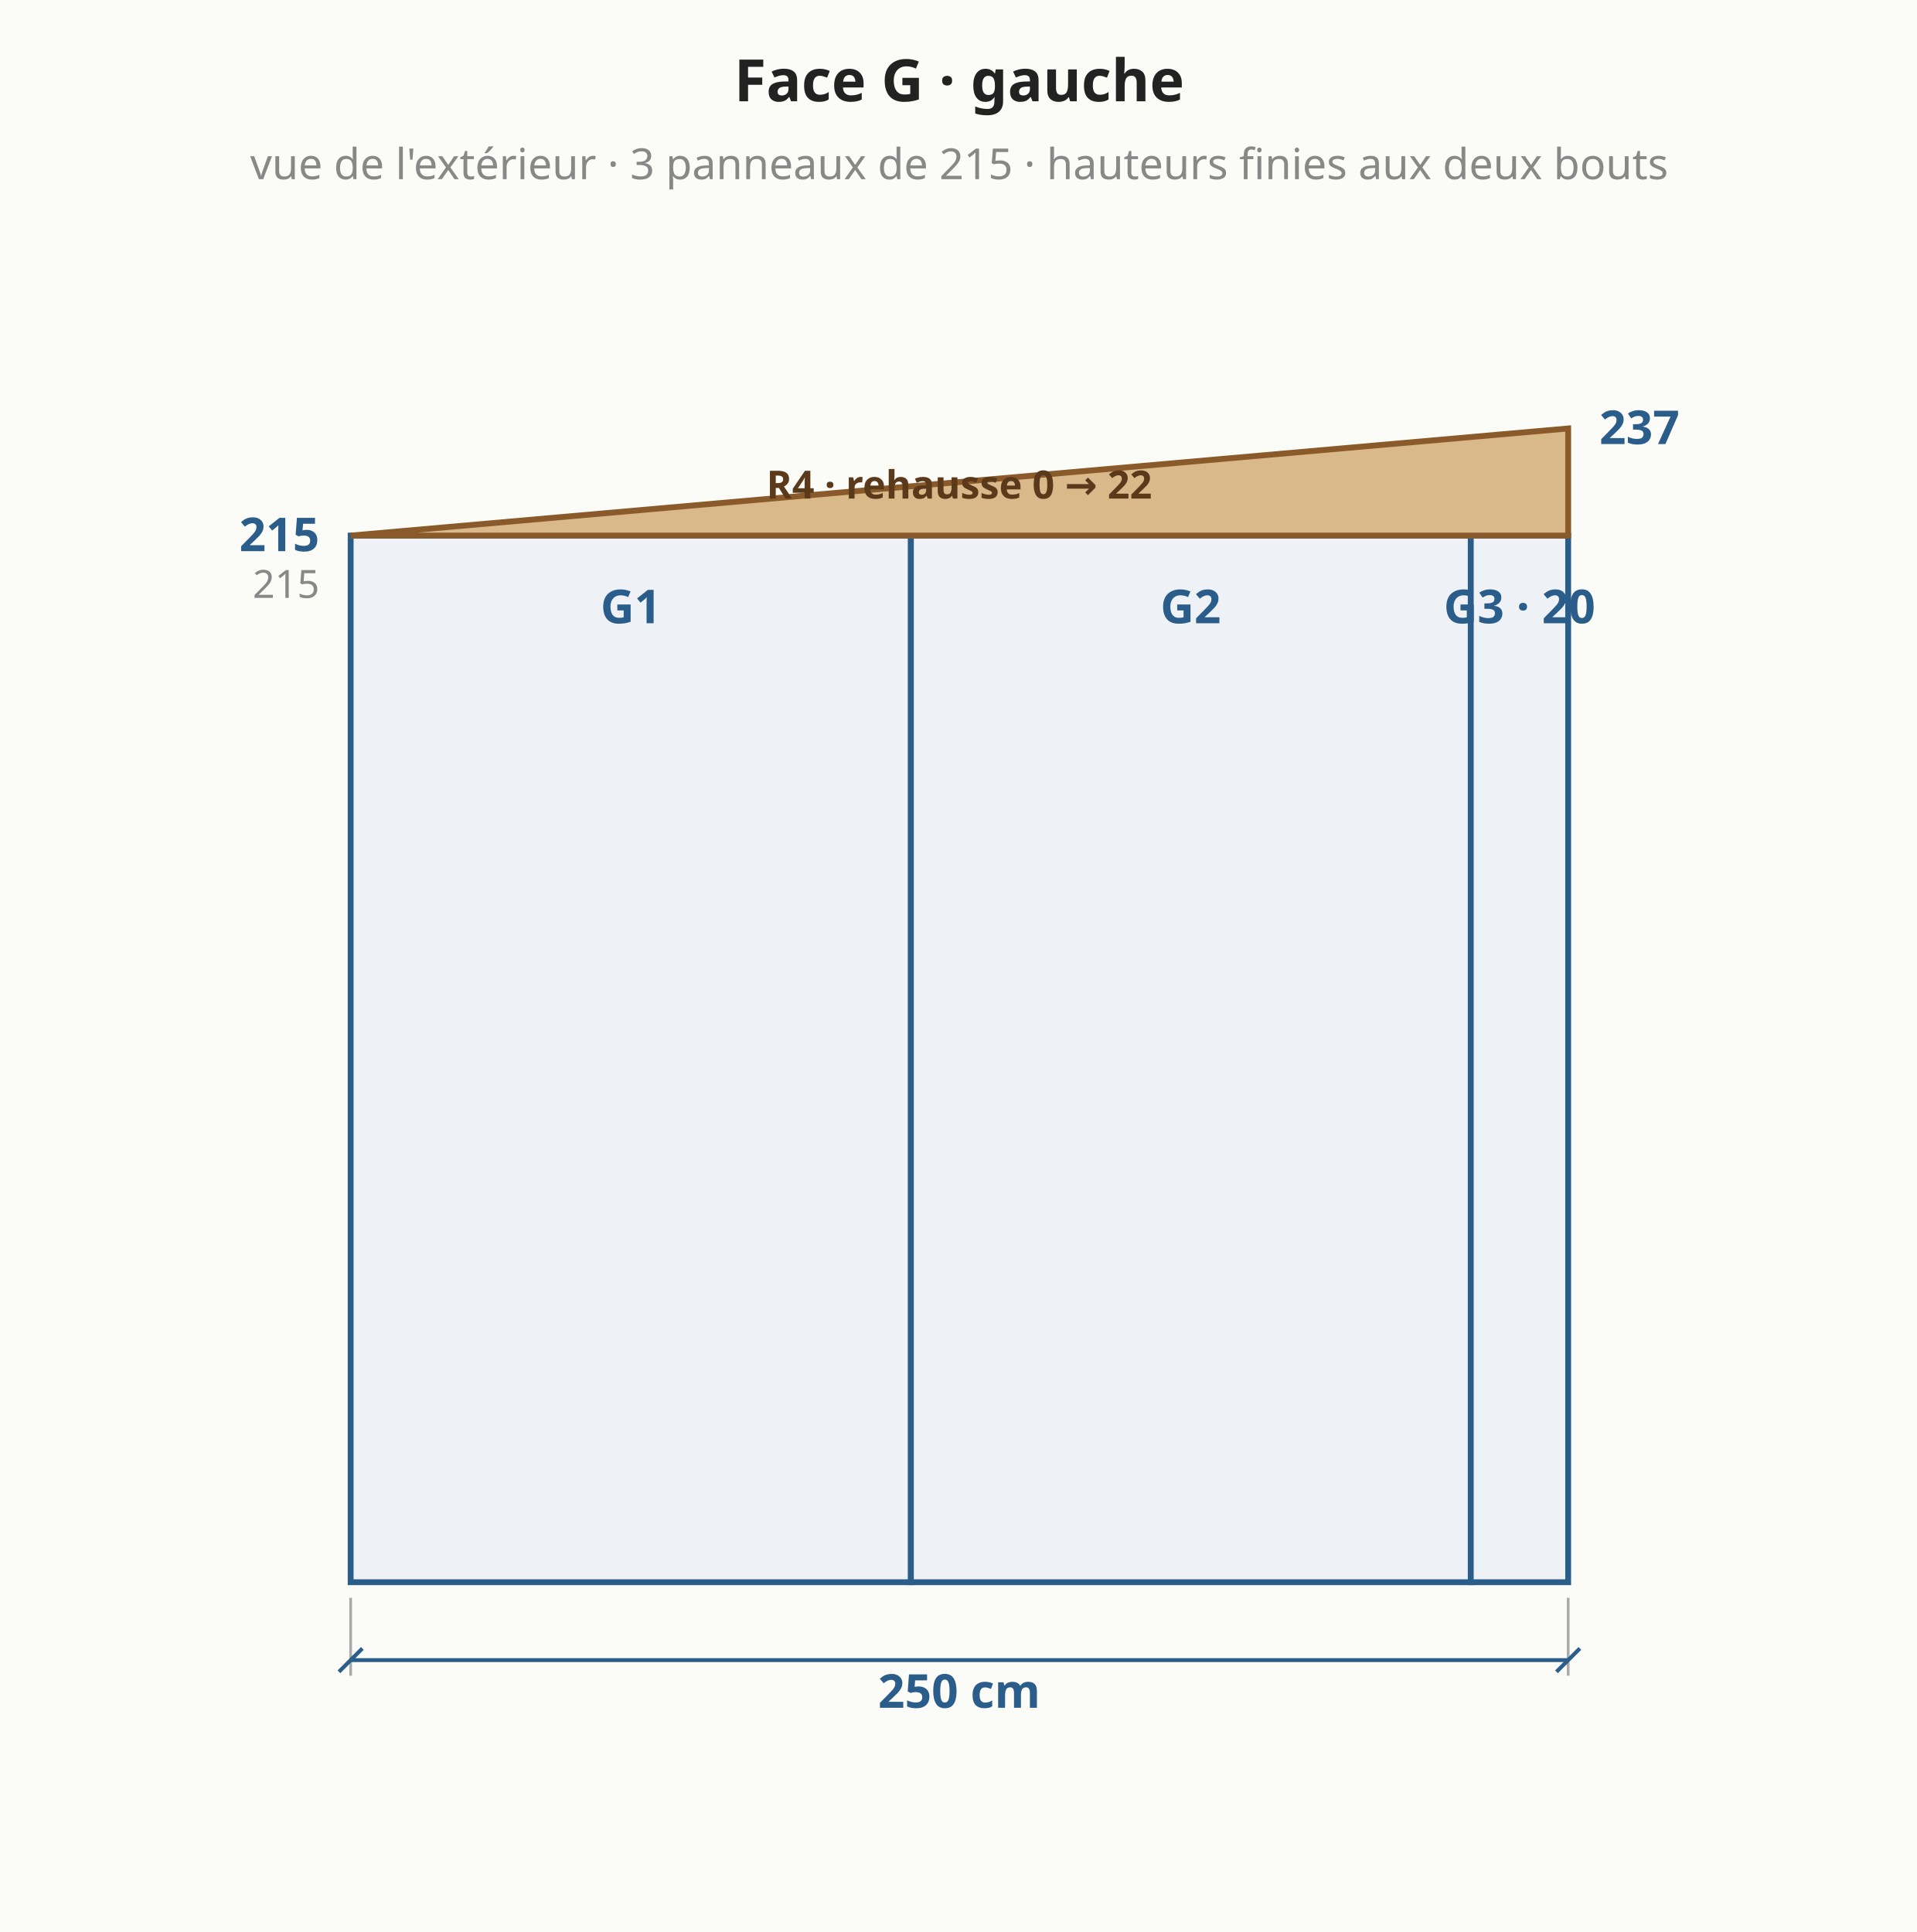
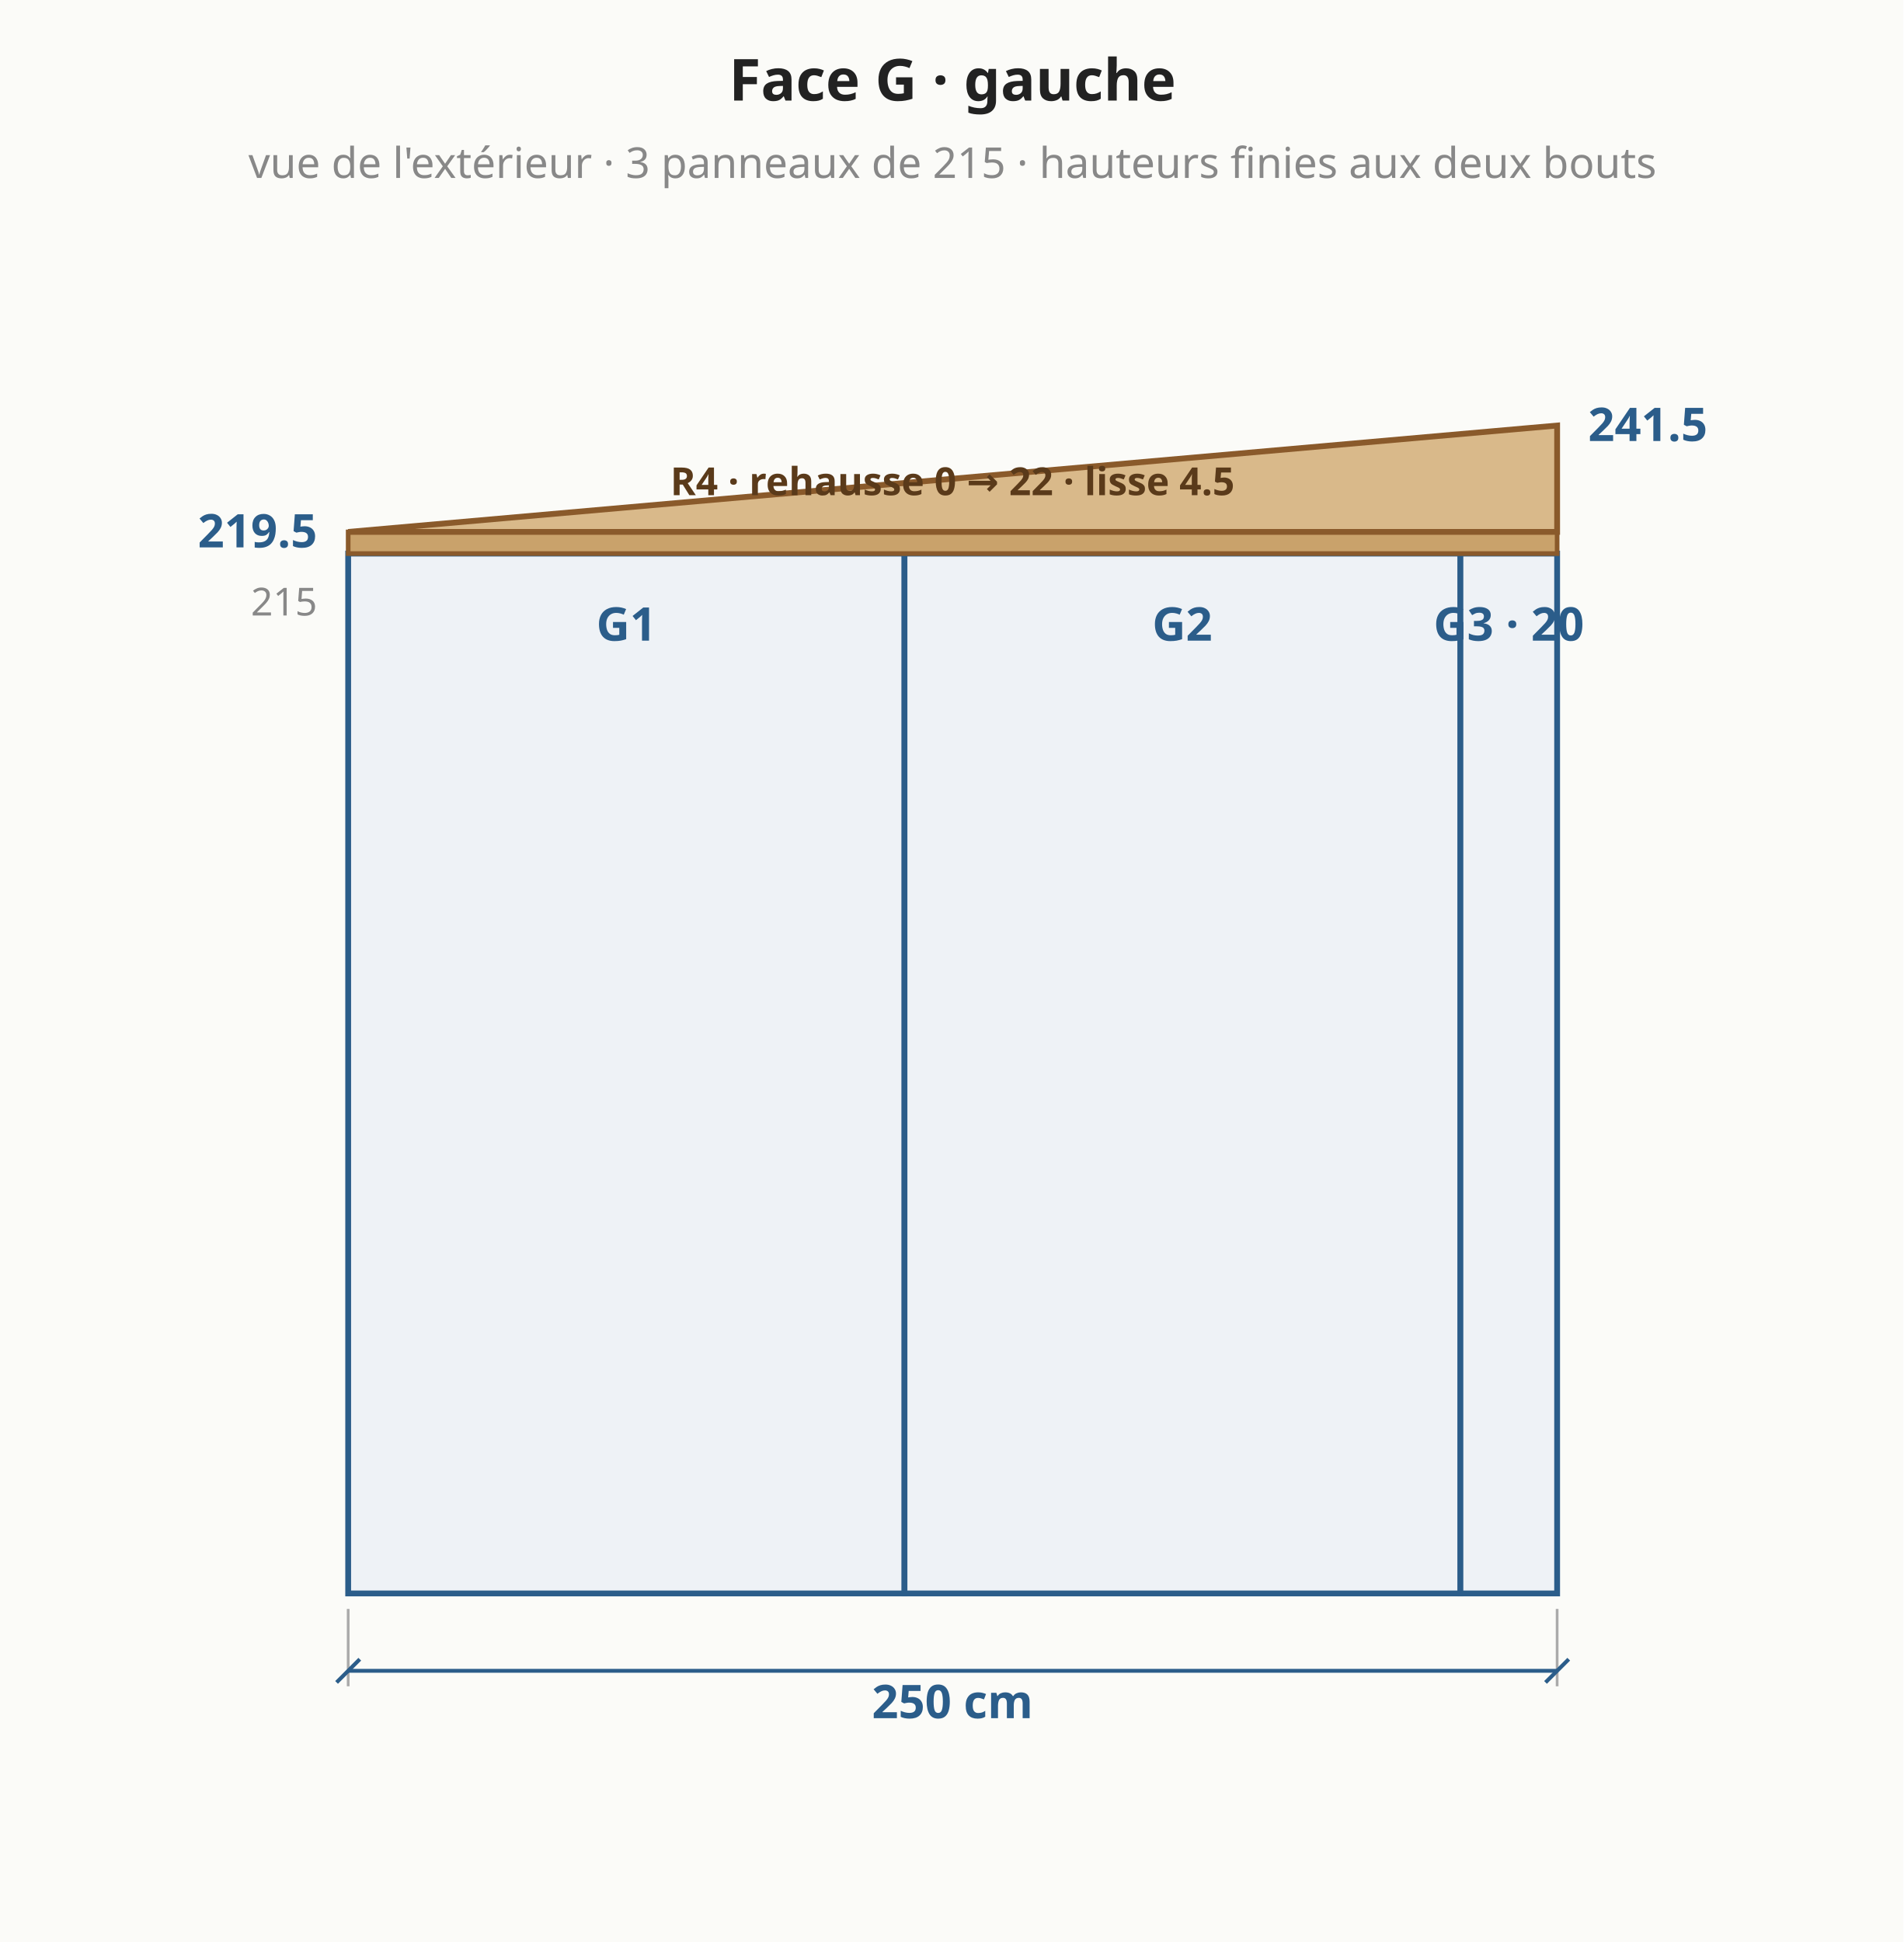
- <svg xmlns="http://www.w3.org/2000/svg" viewBox="0 0 492 496" font-family="system-ui,sans-serif" font-size="13">
-   <rect width="492" height="496" fill="#fbfbf8" />
-   <polygon points="90.0,406.2 233.8,406.2 233.8,137.5 90.0,137.5" fill="#eef2f6" stroke="#2b5d8a" stroke-width="1.5" />
-   <text x="161.9" y="160.0" text-anchor="middle" fill="#2b5d8a" font-size="12" font-weight="bold">G1</text>
-   <polygon points="233.8,406.2 377.5,406.2 377.5,137.5 233.8,137.5" fill="#eef2f6" stroke="#2b5d8a" stroke-width="1.5" />
-   <text x="305.6" y="160.0" text-anchor="middle" fill="#2b5d8a" font-size="12" font-weight="bold">G2</text>
-   <polygon points="377.5,406.2 402.5,406.2 402.5,137.5 377.5,137.5" fill="#eef2f6" stroke="#2b5d8a" stroke-width="1.5" />
-   <text x="390.0" y="160.0" text-anchor="middle" fill="#2b5d8a" font-size="12" font-weight="bold">G3 · 20</text>
+ <svg xmlns="http://www.w3.org/2000/svg" viewBox="0 0 492 502" font-family="system-ui,sans-serif" font-size="13">
+   <rect width="492" height="502" fill="#fbfbf8" />
+   <polygon points="90.0,411.9 233.8,411.9 233.8,143.1 90.0,143.1" fill="#eef2f6" stroke="#2b5d8a" stroke-width="1.5" />
+   <text x="161.9" y="165.6" text-anchor="middle" fill="#2b5d8a" font-size="12" font-weight="bold">G1</text>
+   <polygon points="233.8,411.9 377.5,411.9 377.5,143.1 233.8,143.1" fill="#eef2f6" stroke="#2b5d8a" stroke-width="1.5" />
+   <text x="305.6" y="165.6" text-anchor="middle" fill="#2b5d8a" font-size="12" font-weight="bold">G2</text>
+   <polygon points="377.5,411.9 402.5,411.9 402.5,143.1 377.5,143.1" fill="#eef2f6" stroke="#2b5d8a" stroke-width="1.5" />
+   <text x="390.0" y="165.6" text-anchor="middle" fill="#2b5d8a" font-size="12" font-weight="bold">G3 · 20</text>
+   <polygon points="90.0,143.1 402.5,143.1 402.5,137.5 90.0,137.5" fill="#c9a26b" stroke="#8a5a2b" stroke-width="1.2" />
  <polygon points="90.0,137.5 402.5,137.5 402.5,110.0 90.0,137.5" fill="#d9b98a" stroke="#8a5a2b" stroke-width="1.5" />
-   <text x="246.2" y="128.0" text-anchor="middle" fill="#5a3a1a" font-size="10" font-weight="bold">R4 · rehausse 0 → 22</text>
-   <line x1="90.0" y1="410.2" x2="90.0" y2="430.2" stroke="#aaa" stroke-width="0.7" />
-   <line x1="402.5" y1="410.2" x2="402.5" y2="430.2" stroke="#aaa" stroke-width="0.7" />
-   <line x1="90.0" y1="426.2" x2="402.5" y2="426.2" stroke="#2b5d8a" stroke-width="1" />
-   <line x1="87.0" y1="429.2" x2="93.0" y2="423.2" stroke="#2b5d8a" stroke-width="1" />
-   <line x1="399.5" y1="429.2" x2="405.5" y2="423.2" stroke="#2b5d8a" stroke-width="1" />
-   <text x="246.2" y="434.2" text-anchor="middle" dominant-baseline="middle" fill="#2b5d8a" font-size="12" font-weight="bold" transform="rotate(0.0 246.2 434.2)">250 cm</text>
-   <text x="82.0" y="141.5" text-anchor="end" fill="#2b5d8a" font-size="12" font-weight="bold">215</text>
-   <text x="410.5" y="114.0" text-anchor="start" fill="#2b5d8a" font-size="12" font-weight="bold">237</text>
-   <text x="82.0" y="153.5" text-anchor="end" fill="#888" font-size="10" font-weight="normal">215</text>
+   <text x="246.2" y="128.0" text-anchor="middle" fill="#5a3a1a" font-size="10" font-weight="bold">R4 · rehausse 0 → 22 · lisse 4.5</text>
+   <line x1="90.0" y1="415.9" x2="90.0" y2="435.9" stroke="#aaa" stroke-width="0.7" />
+   <line x1="402.5" y1="415.9" x2="402.5" y2="435.9" stroke="#aaa" stroke-width="0.7" />
+   <line x1="90.0" y1="431.9" x2="402.5" y2="431.9" stroke="#2b5d8a" stroke-width="1" />
+   <line x1="87.0" y1="434.9" x2="93.0" y2="428.9" stroke="#2b5d8a" stroke-width="1" />
+   <line x1="399.5" y1="434.9" x2="405.5" y2="428.9" stroke="#2b5d8a" stroke-width="1" />
+   <text x="246.2" y="439.9" text-anchor="middle" dominant-baseline="middle" fill="#2b5d8a" font-size="12" font-weight="bold" transform="rotate(0.0 246.2 439.9)">250 cm</text>
+   <text x="82.0" y="141.5" text-anchor="end" fill="#2b5d8a" font-size="12" font-weight="bold">219.5</text>
+   <text x="410.5" y="114.0" text-anchor="start" fill="#2b5d8a" font-size="12" font-weight="bold">241.5</text>
+   <text x="82.0" y="159.1" text-anchor="end" fill="#888" font-size="10" font-weight="normal">215</text>
  <text x="246.2" y="26.0" text-anchor="middle" fill="#222" font-size="15" font-weight="bold">Face G · gauche</text>
  <text x="246.2" y="46.0" text-anchor="middle" fill="#888" font-size="11" font-weight="normal">vue de l'extérieur · 3 panneaux de 215 · hauteurs finies aux deux bouts</text>
</svg>
